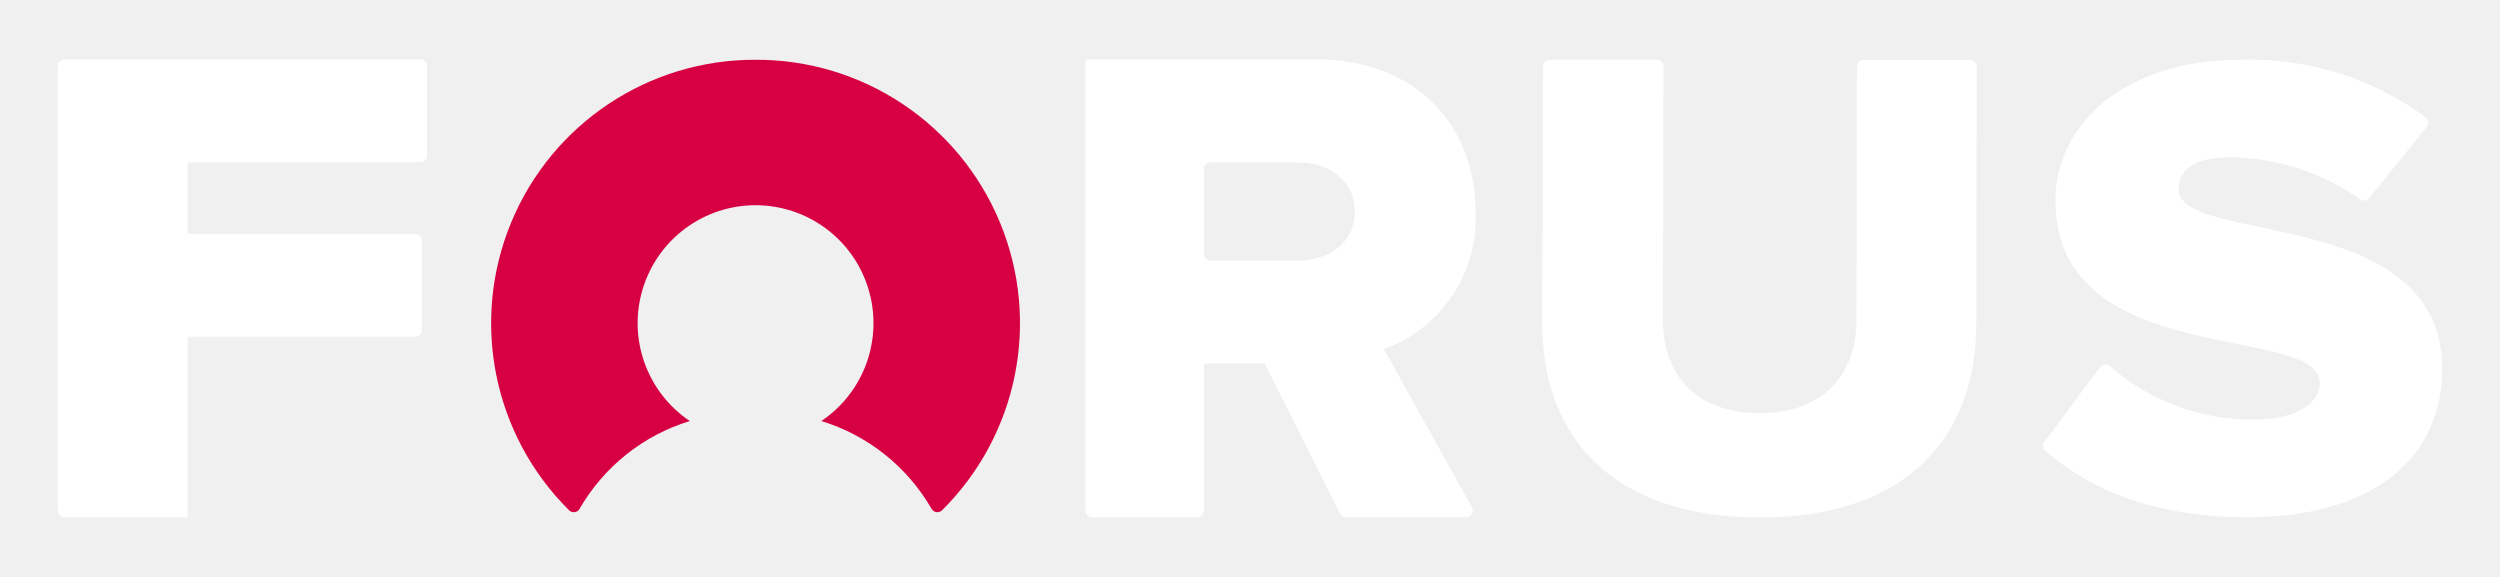
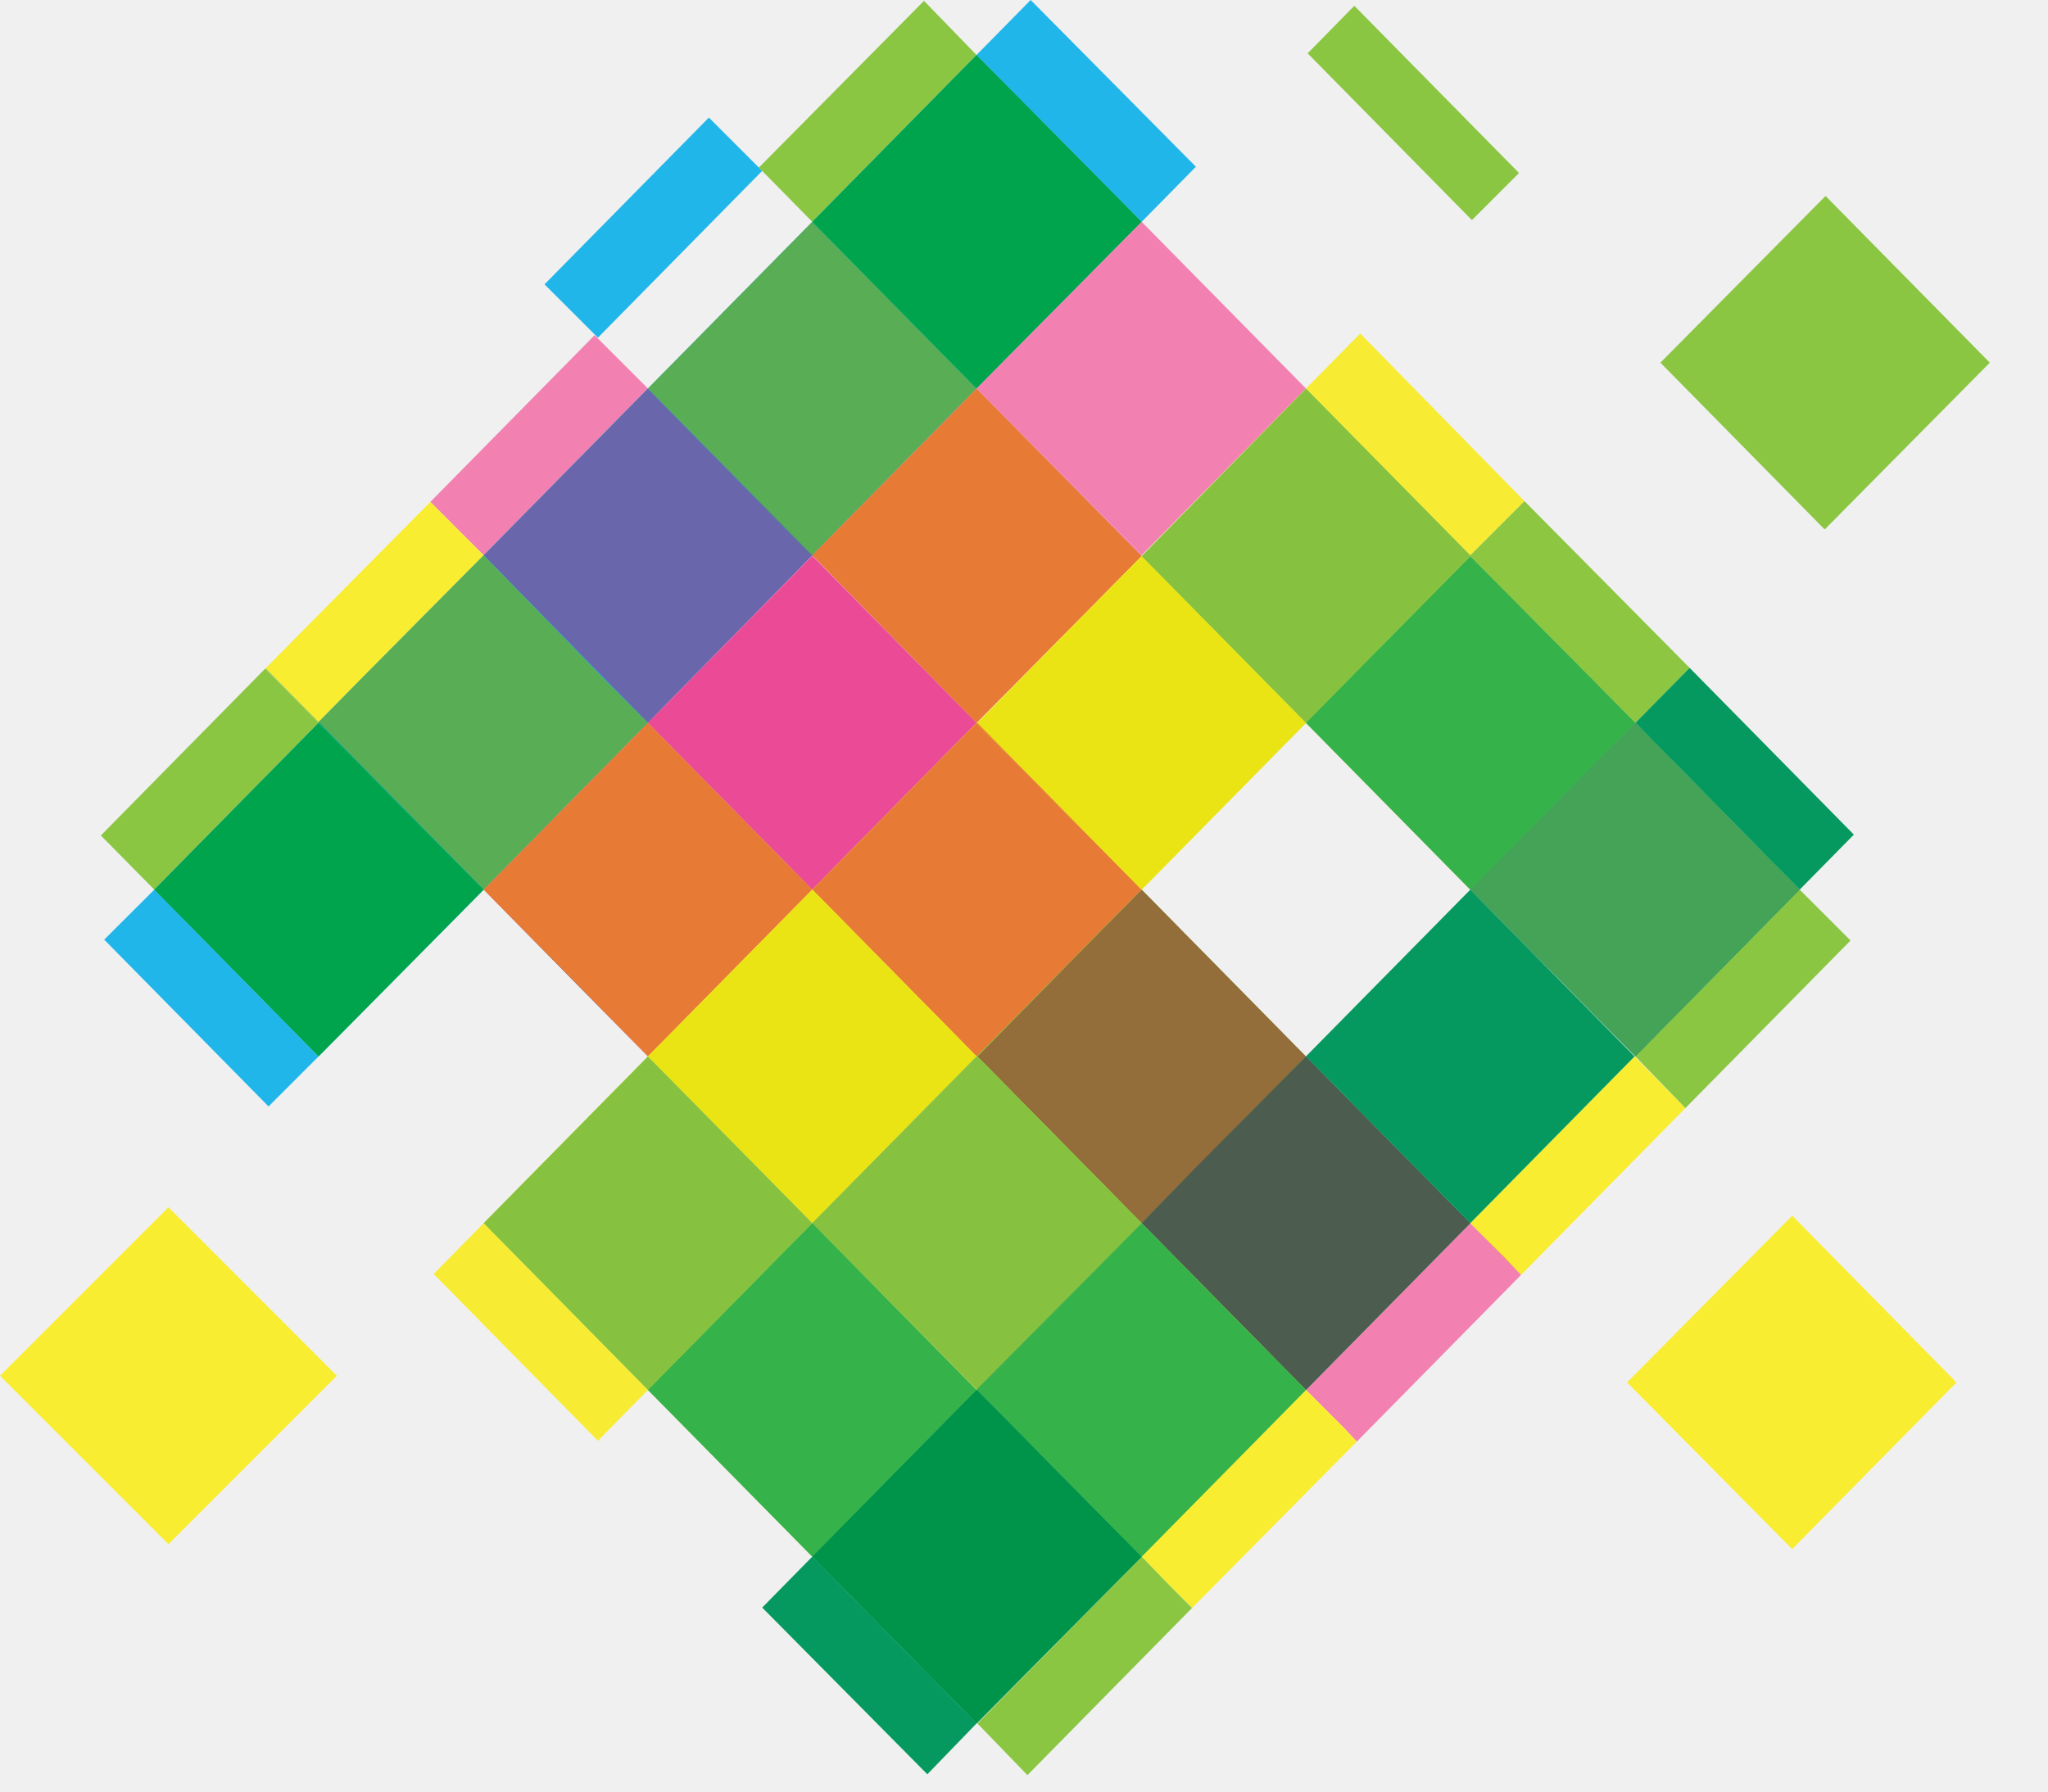
- <svg xmlns="http://www.w3.org/2000/svg" id="White" width="130" height="30" viewBox="0 0 130 30">
-   <defs>
-     <style>.cls-1,.cls-2{fill:#fff;fill-rule:evenodd}.cls-2{fill:#d70043}</style>
-   </defs>
-   <path id="Forus" d="M406.758,80.442v3.713h11.82a0.357,0.357,0,0,1,.357.356v4.643a0.356,0.356,0,0,1-.357.356h-11.82V98.9h-6.4A0.357,0.357,0,0,1,400,98.543v-23.1a0.357,0.357,0,0,1,.358-0.356h18.493a0.356,0.356,0,0,1,.357.356v4.643a0.356,0.356,0,0,1-.357.356h-12.1Zm62.2,9.71,4.583,8.225a0.351,0.351,0,0,1-.309.522h-6.241a0.354,0.354,0,0,1-.316-0.195l-3.916-7.8h-3.153v7.645a0.352,0.352,0,0,1-.353.352H453.8a0.352,0.352,0,0,1-.353-0.352V75.087h11.968c5.3,0,8.313,3.5,8.313,7.926a7.216,7.216,0,0,1-4.766,7.139h0Zm-4.479-9.71h-4.533a0.339,0.339,0,0,0-.34.338v4.428a0.339,0.339,0,0,0,.34.339h4.533c1.613,0,2.974-.893,2.974-2.57,0-1.606-1.361-2.535-2.974-2.535h0Zm35.289,8.366c0,5.926-3.618,10.1-11.249,10.1-7.7,0-11.32-4.213-11.32-10.067l0.041-13.395a0.343,0.343,0,0,1,.344-0.341h5.573a0.344,0.344,0,0,1,.345.343L483.471,88.63c0,2.82,1.684,4.855,5.051,4.855,3.3,0,5.015-2.035,5.015-4.855L493.56,75.45a0.343,0.343,0,0,1,.344-0.342h5.538a0.343,0.343,0,0,1,.344.343l-0.015,13.357h0Zm13.135-8.626c-1.818,0-2.618.691-2.618,1.657,0,2.935,13.709.794,13.709,9.357,0,4.626-3.6,7.7-10.109,7.7-4.752,0-8.107-1.358-10.526-3.449a0.345,0.345,0,0,1-.049-0.466L506.2,91.09a0.35,0.35,0,0,1,.513-0.049,11.275,11.275,0,0,0,7.462,2.779c2.145,0,3.454-.794,3.454-1.9,0-3.142-13.745-.622-13.745-9.495,0-3.867,3.454-7.32,9.673-7.32a15.416,15.416,0,0,1,9.581,2.994,0.345,0.345,0,0,1,.054.489l-2.99,3.715a0.346,0.346,0,0,1-.476.059,11.867,11.867,0,0,0-6.824-2.182h0Z" class="cls-1" transform="translate(-397 -72)" />
-   <path id="Symbol" d="M436.293,75.108a13.7,13.7,0,0,0-9.7,23.428,0.347,0.347,0,0,0,.544-0.076,10,10,0,0,1,5.732-4.567,6.132,6.132,0,1,1,6.841,0,10,10,0,0,1,5.732,4.567,0.347,0.347,0,0,0,.544.076A13.7,13.7,0,0,0,436.293,75.108Z" class="cls-2" transform="translate(-397 -72)" />
+ <svg xmlns="http://www.w3.org/2000/svg" viewBox="0 0 24 21" fill-rule="evenodd" clip-rule="evenodd" stroke-linejoin="round" stroke-miterlimit="2">
+   <path d="M7.593 8.473L5.668 6.509l1.925 1.964zm-6.372 2.541l1.926 1.955.586-.586-1.925-1.955-.587.586zm10.223-6.46L9.519 2.6l1.925 1.954zm2.571-2.599L12.078 0l-.635.645L13.379 2.6l.635-.645h.001z" fill="#20b6ea" fill-rule="nonzero" />
+   <path d="M13.379 6.509l-1.935-1.955 1.935 1.955zm-3.86 3.919L7.593 8.473l1.926 1.955z" fill="#f281b1" fill-rule="nonzero" />
+   <path d="M5.668 14.337l-.586.596 1.925 1.955.586-.596-1.925-1.955zm12.197-8.463L15.94 3.909l-.636.645 1.926 1.955.635-.635zm-2.56 2.599l-1.926-1.954 1.925 1.954h.001zm-5.786 1.955l1.925 1.955h.01l-1.935-1.955z" fill="#f7ec33" fill-rule="nonzero" />
+   <path d="M19.165 8.473l.635-.645-1.935-1.954-.635.645 1.935 1.954zm-7.711 3.91l1.925 1.954-1.925-1.954zm3.851-3.91l1.925 1.955-1.926-1.955h.001zM17.23 6.509v.01l.635-.645-.635.635zm-5.786 5.874h.01-.01zm-3.851 3.909l-.586.596.586-.596z" fill="#8dc640" fill-rule="nonzero" />
+   <path d="M8.932 18.843l1.935 1.954.577-.596-1.925-1.955-.587.597zm10.233-10.37l1.925 1.955.635-.645L19.8 7.828l-.635.645zm-5.786 5.864l1.925 1.955-1.925-1.955zm3.851-3.909l1.935 1.955-1.935-1.955zm-7.711 7.818l-.587.597.587-.597zm9.646-9.773l.635-.645-.635.645z" fill="#059960" fill-rule="nonzero" />
+   <path d="M17.23 14.337l-1.926 1.955.45.45.146.156 1.926-1.955-.196-.205-.4-.4v-.001zM6.968 3.929L5.043 5.883l.625.626 1.925-1.955-.625-.625zm4.476 4.544l-1.925 1.955 1.925-1.955zM9.519 6.519L7.974 8.082l1.545-1.563z" fill="#f281b1" fill-rule="nonzero" />
+   <path d="M9.519 6.509L7.593 4.554 5.668 6.509l1.925 1.964 1.926-1.964z" fill="#20b6ea" fill-rule="nonzero" />
+   <path d="M7.593 4.554L5.668 6.509l1.437 1.476.488.488.381-.39 1.545-1.564-1.926-1.965z" fill="#6966ac" fill-rule="nonzero" />
+   <path d="M11.444 8.473L9.519 6.509 7.593 8.473l1.926 1.955 1.925-1.955z" fill="#f281b1" fill-rule="nonzero" />
+   <path d="M9.519 6.519L7.593 8.473l1.926 1.955 1.925-1.955-1.925-1.954z" fill="#eb4a97" fill-rule="nonzero" />
+   <path d="M9.519 10.428l1.935 1.955 1.925-1.955-1.935-1.955-1.925 1.955z" fill="#f7ec33" fill-rule="nonzero" />
+   <path d="M11.444 8.473l-1.925 1.955 1.925 1.955h.01l1.436-1.466.489-.49-1.935-1.954z" fill="#e77b35" fill-rule="nonzero" />
+   <path d="M11.454 12.383l1.925 1.954 1.925-1.954-1.925-1.955-1.925 1.955z" fill="#8dc640" fill-rule="nonzero" />
+   <path d="M13.379 10.428l-1.925 1.955 1.925 1.954 1.925-1.954-1.925-1.955z" fill="#936d3a" fill-rule="nonzero" />
+   <path d="M11.444 12.383h.01l1.925-1.955-1.935 1.955z" fill="#8dc640" fill-rule="nonzero" />
+   <path d="M13.379 10.428l-.489.489-1.436 1.466 1.925-1.955z" fill="#936d3a" fill-rule="nonzero" />
+   <path d="M15.305 12.383l-1.926 1.954 1.925 1.955 1.926-1.955-1.926-1.954h.001z" fill="#059960" fill-rule="nonzero" />
+   <path d="M15.305 12.383l-1.29 1.3-.636.654.958.977.967.978 1.926-1.955-1.926-1.954h.001z" fill="#4c5c4e" fill-rule="nonzero" />
+   <path d="M13.379 14.337l1.925-1.954-1.925 1.954z" fill="#059960" fill-rule="nonzero" />
+   <path d="M15.305 12.383l-1.926 1.954 1.925-1.954h.001z" fill="#4c5c4e" fill-rule="nonzero" />
+   <path d="M7.593 8.473l-1.925 1.955 1.925-1.955zm7.712 7.819l-1.29 1.3-.636.654.293.303.303.303h-.01l1.935-1.954-.146-.157-.45-.45.001.001z" fill="#f9ed32" fill-rule="nonzero" />
+   <path d="M15.9 16.898l-.146-.147.146.147z" fill="#e77b35" fill-rule="nonzero" />
+   <path d="M9.519 10.428l-1.926 1.955 1.926-1.955zM5.043 5.883L3.107 7.838h.01l.616.626.577-.587 1.358-1.368-.625-.626z" fill="#f9ed32" fill-rule="nonzero" />
+   <path d="M5.043 5.883l.205.206-.205-.206z" fill="#e77b35" fill-rule="nonzero" />
+   <path d="M5.668 10.428l1.925-1.955-1.925-1.964-1.935 1.955 1.935 1.964z" fill="#20b6ea" fill-rule="nonzero" />
+   <path d="M5.668 6.509L4.31 7.877l-.577.587.528.537 1.407 1.427 1.925-1.955-.488-.488-1.437-1.476z" fill="#59ad55" fill-rule="nonzero" />
+   <path d="M7.593 8.473l-1.925 1.955 1.925 1.955 1.926-1.955-1.926-1.955z" fill="#f281b1" fill-rule="nonzero" />
+   <path d="M7.593 8.473l-1.925 1.955 1.026 1.036.9.919 1.925-1.955-1.926-1.955z" fill="#e77b35" fill-rule="nonzero" />
+   <path d="M1.974 14.151L0 16.126 1.974 18.1l1.974-1.974-1.974-1.975z" fill="#f9ed32" fill-rule="nonzero" />
+   <path d="M9.519 10.428l-1.926 1.955 1.926 1.954 1.925-1.954-1.925-1.955z" fill="#f7ec33" fill-rule="nonzero" />
+   <path d="M9.519 10.428l-1.926 1.955 1.447 1.466.479.488 1.925-1.954-1.925-1.955z" fill="#ebe415" fill-rule="nonzero" />
+   <path d="M9.519 14.337l1.935 1.955 1.925-1.955-1.925-1.954-1.935 1.954z" fill="#8dc640" fill-rule="nonzero" />
+   <path d="M11.454 12.383l-1.935 1.954 1.935 1.955 1.925-1.955-1.925-1.954z" fill="#86c240" fill-rule="nonzero" />
+   <path d="M11.444 12.383l-1.925 1.954 1.935-1.954h-.01z" fill="#8dc640" fill-rule="nonzero" />
+   <path d="M11.444 12.383l-1.925 1.954 1.935-1.954h-.01z" fill="#86c240" fill-rule="nonzero" />
+   <path d="M11.454 16.292l1.925 1.954 1.925-1.954-1.925-1.955-1.925 1.955z" fill="#8dc640" fill-rule="nonzero" />
+   <path d="M11.444 16.292h.01l1.925-1.955-1.935 1.955z" fill="#059960" fill-rule="nonzero" />
+   <path d="M13.379 14.337l-1.925 1.955 1.925-1.955z" fill="#0f974a" fill-rule="nonzero" />
+   <path d="M8.932 2.003l-.625-.625-1.926 1.955.626.625 1.925-1.955z" fill="#20b6ea" fill-rule="nonzero" />
+   <path d="M19.155 12.383l-1.925 1.954.596.606 1.925-1.955-.596-.605zM11.17 4.838l-.684.694-.967.977 1.651-1.671zm2.209 1.681l-.968.977-.957.977 1.925-1.954z" fill="#f9ed32" fill-rule="nonzero" />
+   <path d="M9.519 6.509l1.925-1.955L9.519 2.6 7.593 4.554l1.926 1.955z" fill="#20b6ea" fill-rule="nonzero" />
+   <path d="M9.519 2.6L7.593 4.554l1.926 1.955 1.651-1.671.274-.284-.958-.977-.967-.977z" fill="#59ad55" fill-rule="nonzero" />
+   <path d="M13.379 6.509l-1.935-1.955-1.925 1.955 1.925 1.964 1.935-1.964z" fill="#f281b1" fill-rule="nonzero" />
+   <path d="M11.444 4.554l-.274.284-1.651 1.67 1.925 1.965 1.935-1.954-1.935-1.965z" fill="#e77b35" fill-rule="nonzero" />
+   <path d="M13.379 10.428l1.925-1.955-1.925-1.954-1.925 1.954 1.925 1.955z" fill="#f7ec33" fill-rule="nonzero" />
+   <path d="M13.379 6.519l-1.925 1.954 1.925 1.955 1.925-1.955-1.29-1.31-.635-.644z" fill="#ebe415" fill-rule="nonzero" />
+   <path d="M13.379 10.428l1.925-1.955-1.925 1.955z" fill="#8dc640" fill-rule="nonzero" />
+   <path d="M15.305 8.473l-1.926 1.955 1.925-1.955h.001z" fill="#86c240" fill-rule="nonzero" />
+   <path d="M15.305 12.383l1.925 1.954 1.925-1.954-1.925-1.955-1.926 1.955h.001z" fill="#059960" fill-rule="nonzero" />
+   <path d="M21.002 14.25l-1.935 1.954 1.935 1.954 1.925-1.954-1.925-1.955v.001z" fill="#f9ed32" fill-rule="nonzero" />
+   <path d="M15.305 12.383l1.925-1.955-1.926 1.955h.001z" fill="#059960" fill-rule="nonzero" />
+   <path d="M17.23 10.428l-1.926 1.955 1.926-1.955z" fill="#0f974a" fill-rule="nonzero" />
+   <path d="M17.23 14.337l.4.4.196.206-.596-.606z" fill="#e77b35" fill-rule="nonzero" />
+   <path d="M17.23 14.337l.4.4-.4-.4z" fill="#e34b32" fill-rule="nonzero" />
+   <path d="M17.23 14.337l.596.606-.596-.606z" fill="#de7929" fill-rule="nonzero" />
+   <path d="M11.444 8.473h.01-.01zM6.968 3.929l.625.625-.625-.625z" fill="#e77b35" fill-rule="nonzero" />
+   <path d="M7.593 4.554l1.926 1.965v-.01L7.593 4.554z" fill="#20b6ea" fill-rule="nonzero" />
+   <path d="M7.593 4.554l1.926 1.965v-.01L7.593 4.554z" fill="#706546" fill-rule="nonzero" />
+   <path d="M11.444 8.473L9.519 6.509l1.925 1.964z" fill="#f281b1" fill-rule="nonzero" />
+   <path d="M9.519 6.509l1.925 1.964-1.925-1.964z" fill="#e34b32" fill-rule="nonzero" />
+   <path d="M13.379 10.428l-1.925-1.955h-.01l1.935 1.955z" fill="#f7ec33" fill-rule="nonzero" />
+   <path d="M11.454 8.473h-.01l1.935 1.955-1.925-1.955z" fill="#de7929" fill-rule="nonzero" />
+   <path d="M13.379 10.428l1.925 1.955-1.925-1.955z" fill="#8dc640" fill-rule="nonzero" />
+   <path d="M13.379 10.428l1.925 1.955-1.925-1.955z" fill="#8f6c39" fill-rule="nonzero" />
+   <path d="M17.23 14.337l-1.926-1.954 1.926 1.954z" fill="#059960" fill-rule="nonzero" />
+   <path d="M15.305 12.383l1.925 1.954-1.926-1.954h.001z" fill="#4b5b3e" fill-rule="nonzero" />
+   <path d="M13.379 18.246l-1.925 1.955.586.606 1.925-1.955-.586-.606zM3.107 7.838L1.182 9.793l.626.635 1.925-1.955-.626-.635zm2.561 2.59l-1.231 1.241-.704.714 1.935-1.955zm1.925 1.955l-1.925 1.954 1.925-1.954z" fill="#8ac641" fill-rule="nonzero" />
+   <path d="M3.733 8.473l-1.925 1.955 1.925 1.955 1.935-1.955-1.935-1.955z" fill="#20b6ea" fill-rule="nonzero" />
+   <path d="M3.733 8.473l-1.925 1.955 1.925 1.955 1.935-1.955-1.935-1.955z" fill="#00a44c" fill-rule="nonzero" />
+   <path d="M9.519 14.337l-1.926-1.954-1.925 1.954 1.925 1.955 1.926-1.955z" fill="#f7ec33" fill-rule="nonzero" />
+   <path d="M7.593 12.383l-1.925 1.954 1.925 1.955 1.926-1.955-1.926-1.954z" fill="#86c240" fill-rule="nonzero" />
+   <path d="M9.519 14.337l-1.926 1.955 1.926 1.954 1.925-1.954-1.925-1.955z" fill="#8dc640" fill-rule="nonzero" />
+   <path d="M9.519 14.337l-1.926 1.955 1.926 1.954 1.925-1.954-1.925-1.955z" fill="#36b24a" fill-rule="nonzero" />
+   <path d="M9.519 14.337l-1.926 1.955 1.926-1.955z" fill="#8dc640" fill-rule="nonzero" />
+   <path d="M9.519 14.337l-1.926 1.955 1.926-1.955z" fill="#36b24a" fill-rule="nonzero" />
+   <path d="M11.444 16.292l-1.925 1.954 1.925 1.955 1.935-1.955-1.935-1.954z" fill="#059960" fill-rule="nonzero" />
+   <path d="M11.444 16.292l-1.925 1.954 1.925 1.955 1.935-1.955-1.935-1.954z" fill="#00944a" fill-rule="nonzero" />
+   <path d="M9.519 18.246l1.925-1.954-1.925 1.954z" fill="#059960" fill-rule="nonzero" />
+   <path d="M11.444 16.292l-1.925 1.954 1.925-1.954z" fill="#00944a" fill-rule="nonzero" />
+   <path d="M13.379 18.246l.586.606h.01l-.303-.303-.293-.303z" fill="#86c240" fill-rule="nonzero" />
+   <path d="M13.975 18.852l-.293-.303.293.303z" fill="#7ec042" fill-rule="nonzero" />
+   <path d="M13.379 18.246l.293.303-.293-.303z" fill="#30b14a" fill-rule="nonzero" />
+   <path d="M3.117 7.838h-.01l.626.635v-.01l-.616-.625z" fill="#86c240" fill-rule="nonzero" />
+   <path d="M3.117 7.838h-.01.01l.616.626-.616-.626z" fill="#7ec042" fill-rule="nonzero" />
+   <path d="M3.107 7.838l.626.635-.626-.635z" fill="#30b14a" fill-rule="nonzero" />
+   <path d="M3.733 8.464v.01l1.935 1.954-1.935-1.964z" fill="#20b6ea" fill-rule="nonzero" />
+   <path d="M3.733 8.463v.011l1.935 1.954L4.261 9l-.528-.537z" fill="#00a44b" fill-rule="nonzero" />
+   <path d="M5.668 10.428l1.925 1.955-1.925-1.955z" fill="#f281b1" fill-rule="nonzero" />
+   <path d="M5.668 10.428l1.925 1.955-.899-.92-1.026-1.035z" fill="#8f6c39" fill-rule="nonzero" />
+   <path d="M7.593 12.383l1.926 1.954-1.926-1.954z" fill="#f7ec33" fill-rule="nonzero" />
+   <path d="M7.593 12.383l1.447 1.466-1.447-1.466z" fill="#7ec042" fill-rule="nonzero" />
+   <path d="M7.593 12.383l1.447 1.466-1.447-1.466z" fill="#79bc43" fill-rule="nonzero" />
+   <path d="M7.593 12.383l1.926 1.954-.48-.488-1.446-1.466z" fill="#7ec042" fill-rule="nonzero" />
+   <path d="M9.519 14.337l1.925 1.955h.01l-1.935-1.955z" fill="#8dc640" fill-rule="nonzero" />
+   <path d="M9.519 14.337l1.925 1.955h.01-.01l-1.925-1.955z" fill="#30b14a" fill-rule="nonzero" />
+   <path d="M13.379 18.246l-1.925-1.954h-.01l1.935 1.954z" fill="#059960" fill-rule="nonzero" />
+   <path d="M11.454 16.292h-.01l1.935 1.954-1.925-1.954z" fill="#00934a" fill-rule="nonzero" />
+   <path d="M11.444 16.292h.01-.01z" fill="#059960" fill-rule="nonzero" />
+   <path d="M11.444 16.292h.01-.01z" fill="#00914a" fill-rule="nonzero" />
+   <path d="M11.444 16.292h.01-.01z" fill="#00934a" fill-rule="nonzero" />
+   <path d="M21.09 10.428l-1.925 1.955.586.605 1.935-1.964-.596-.596zM13.379 2.6l-1.935 1.954L13.379 2.6zm1.926 1.954l-1.926 1.965 1.925-1.965h.001zM10.828.01L8.893 1.964l.626.636L11.444.645 10.828.01z" fill="#8ac641" fill-rule="nonzero" />
+   <path d="M13.379 2.6L11.444.645 9.519 2.6l1.925 1.954L13.379 2.6z" fill="#20b6ea" fill-rule="nonzero" />
+   <path d="M11.444.645L9.519 2.6l1.925 1.954L13.379 2.6 11.444.645z" fill="#00a44c" fill-rule="nonzero" />
+   <path d="M13.379 6.509l1.925-1.955L13.379 2.6l-1.935 1.954 1.935 1.955z" fill="#f281b1" fill-rule="nonzero" />
+   <path d="M15.871.068l-.547.557 1.925 1.955.547-.547v-.01L15.871.068z" fill="#8ac641" fill-rule="nonzero" />
+   <path d="M15.305 8.473l1.925-1.964-1.926-1.955-1.925 1.965 1.925 1.954h.001z" fill="#f7ec33" fill-rule="nonzero" />
+   <path d="M15.305 4.554l-1.926 1.965 1.925 1.954.645-.655 1.28-1.3v-.01.01-.01l-1.925-1.954h.001z" fill="#86c240" fill-rule="nonzero" />
+   <path d="M17.23 10.428l1.935-1.955-1.935-1.954-1.926 1.954 1.926 1.955z" fill="#8dc640" fill-rule="nonzero" />
+   <path d="M17.23 6.519l-1.388 1.407-.538.547 1.926 1.955 1.935-1.955-1.935-1.954z" fill="#36b24a" fill-rule="nonzero" />
+   <path d="M21.393 2.297l-1.935 1.954 1.925 1.955 1.935-1.955-1.925-1.954z" fill="#8ac641" fill-rule="nonzero" />
+   <path d="M17.23 6.519v-.01l-1.926 1.964 1.926-1.954z" fill="#8dc640" fill-rule="nonzero" />
+   <path d="M17.23 6.519l-1.926 1.954 1.926-1.954z" fill="#36b24a" fill-rule="nonzero" />
+   <path d="M19.165 8.473l-1.935 1.955 1.935 1.955 1.925-1.955-1.925-1.955z" fill="#059960" fill-rule="nonzero" />
+   <path d="M19.165 8.473l-1.935 1.955 1.935 1.955 1.925-1.955-1.925-1.955z" fill="#45a357" fill-rule="nonzero" />
+   <path d="M17.23 10.428l1.935-1.955-1.935 1.955z" fill="#059960" fill-rule="nonzero" />
+   <path d="M19.165 8.473l-1.935 1.955 1.935-1.955z" fill="#00944a" fill-rule="nonzero" />
+   <path d="M13.379 14.337l-1.925 1.955 1.925 1.954 1.925-1.954-.967-.978-.958-.977z" fill="#36b24a" fill-rule="nonzero" />
+   <path d="M13.379 14.337l-1.925 1.955 1.925-1.955z" fill="#00934a" fill-rule="nonzero" />
</svg>
